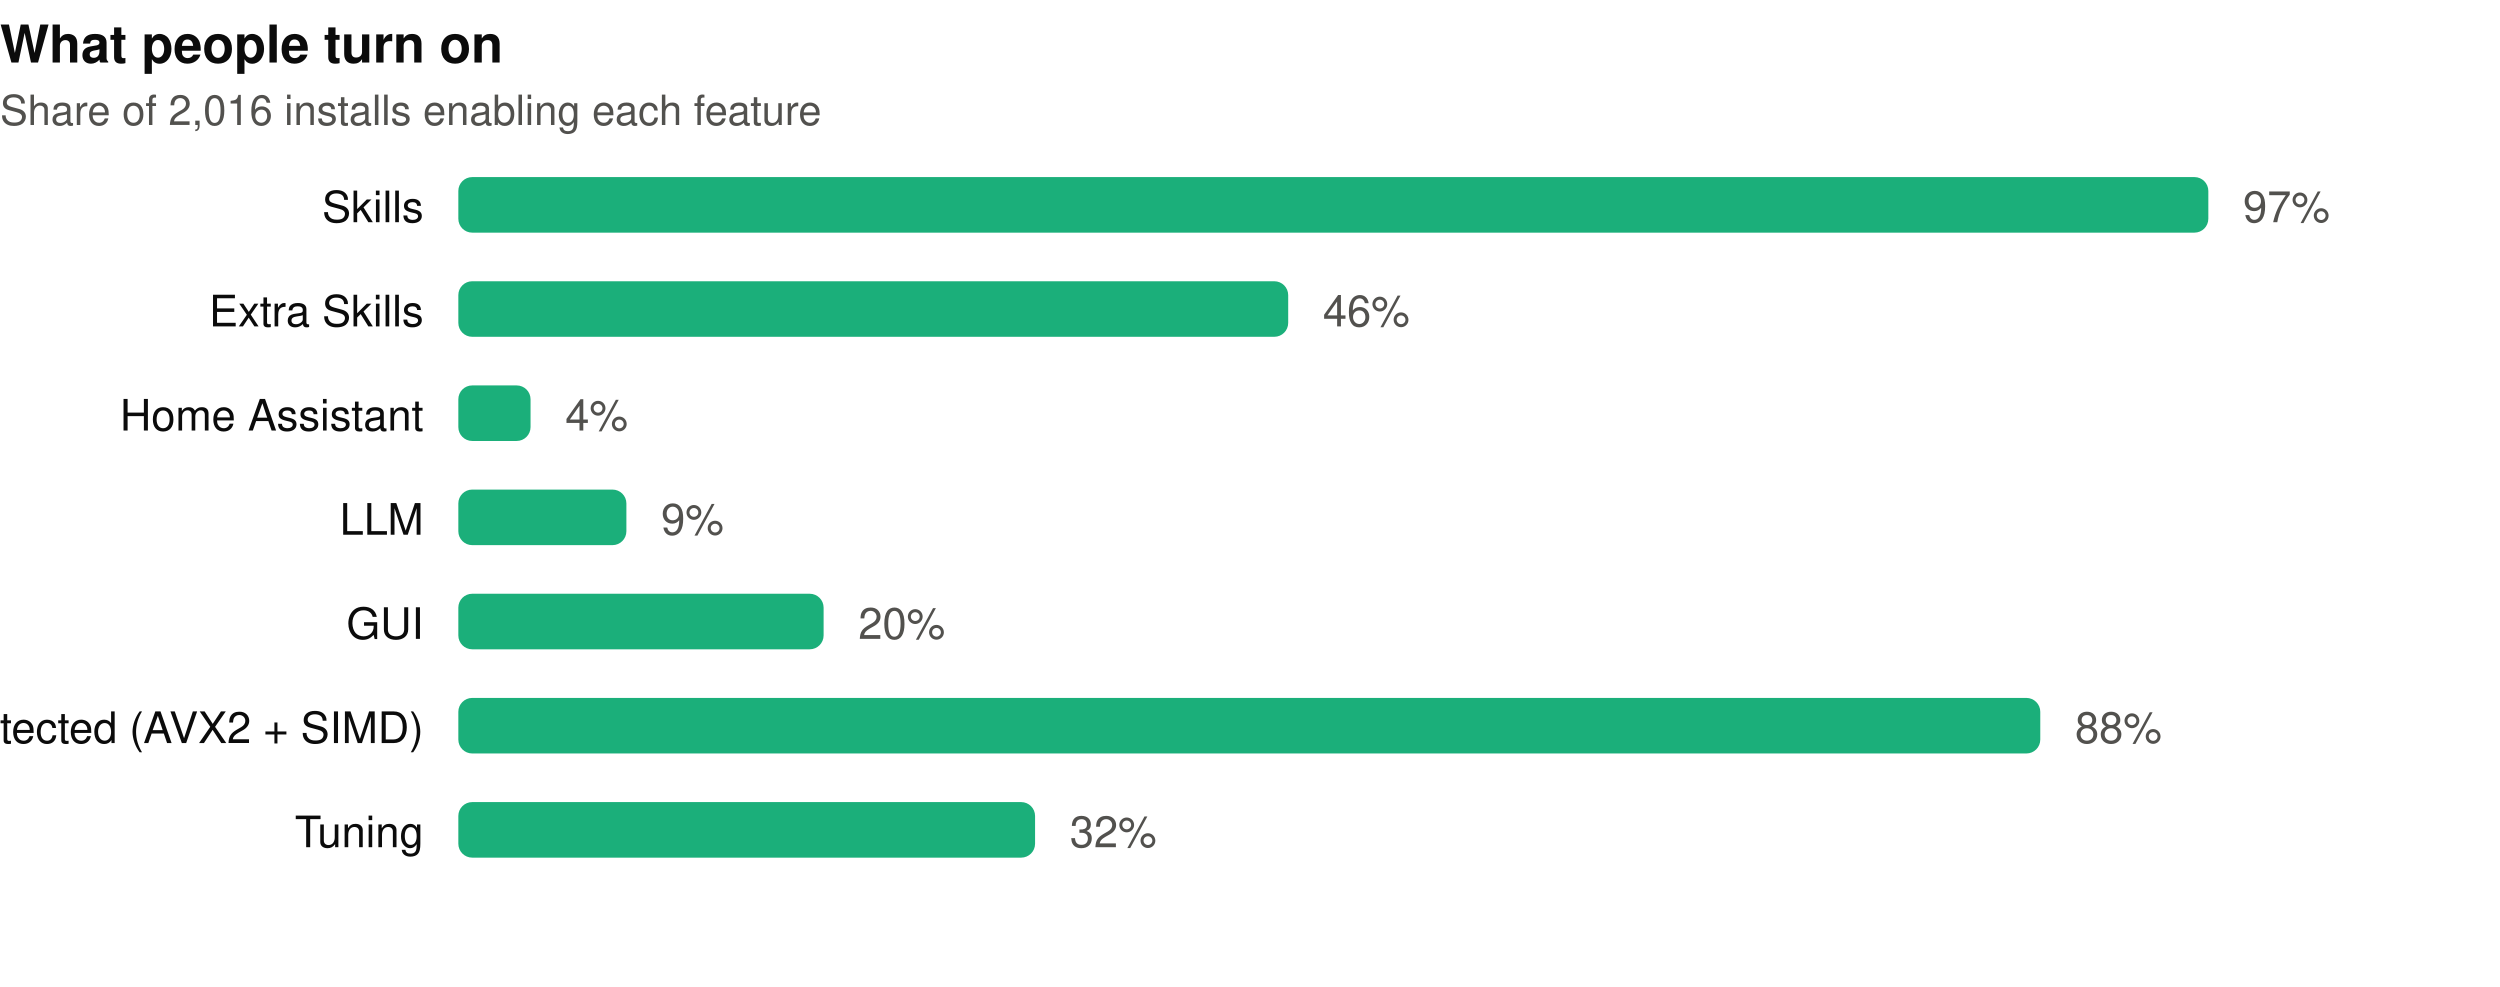
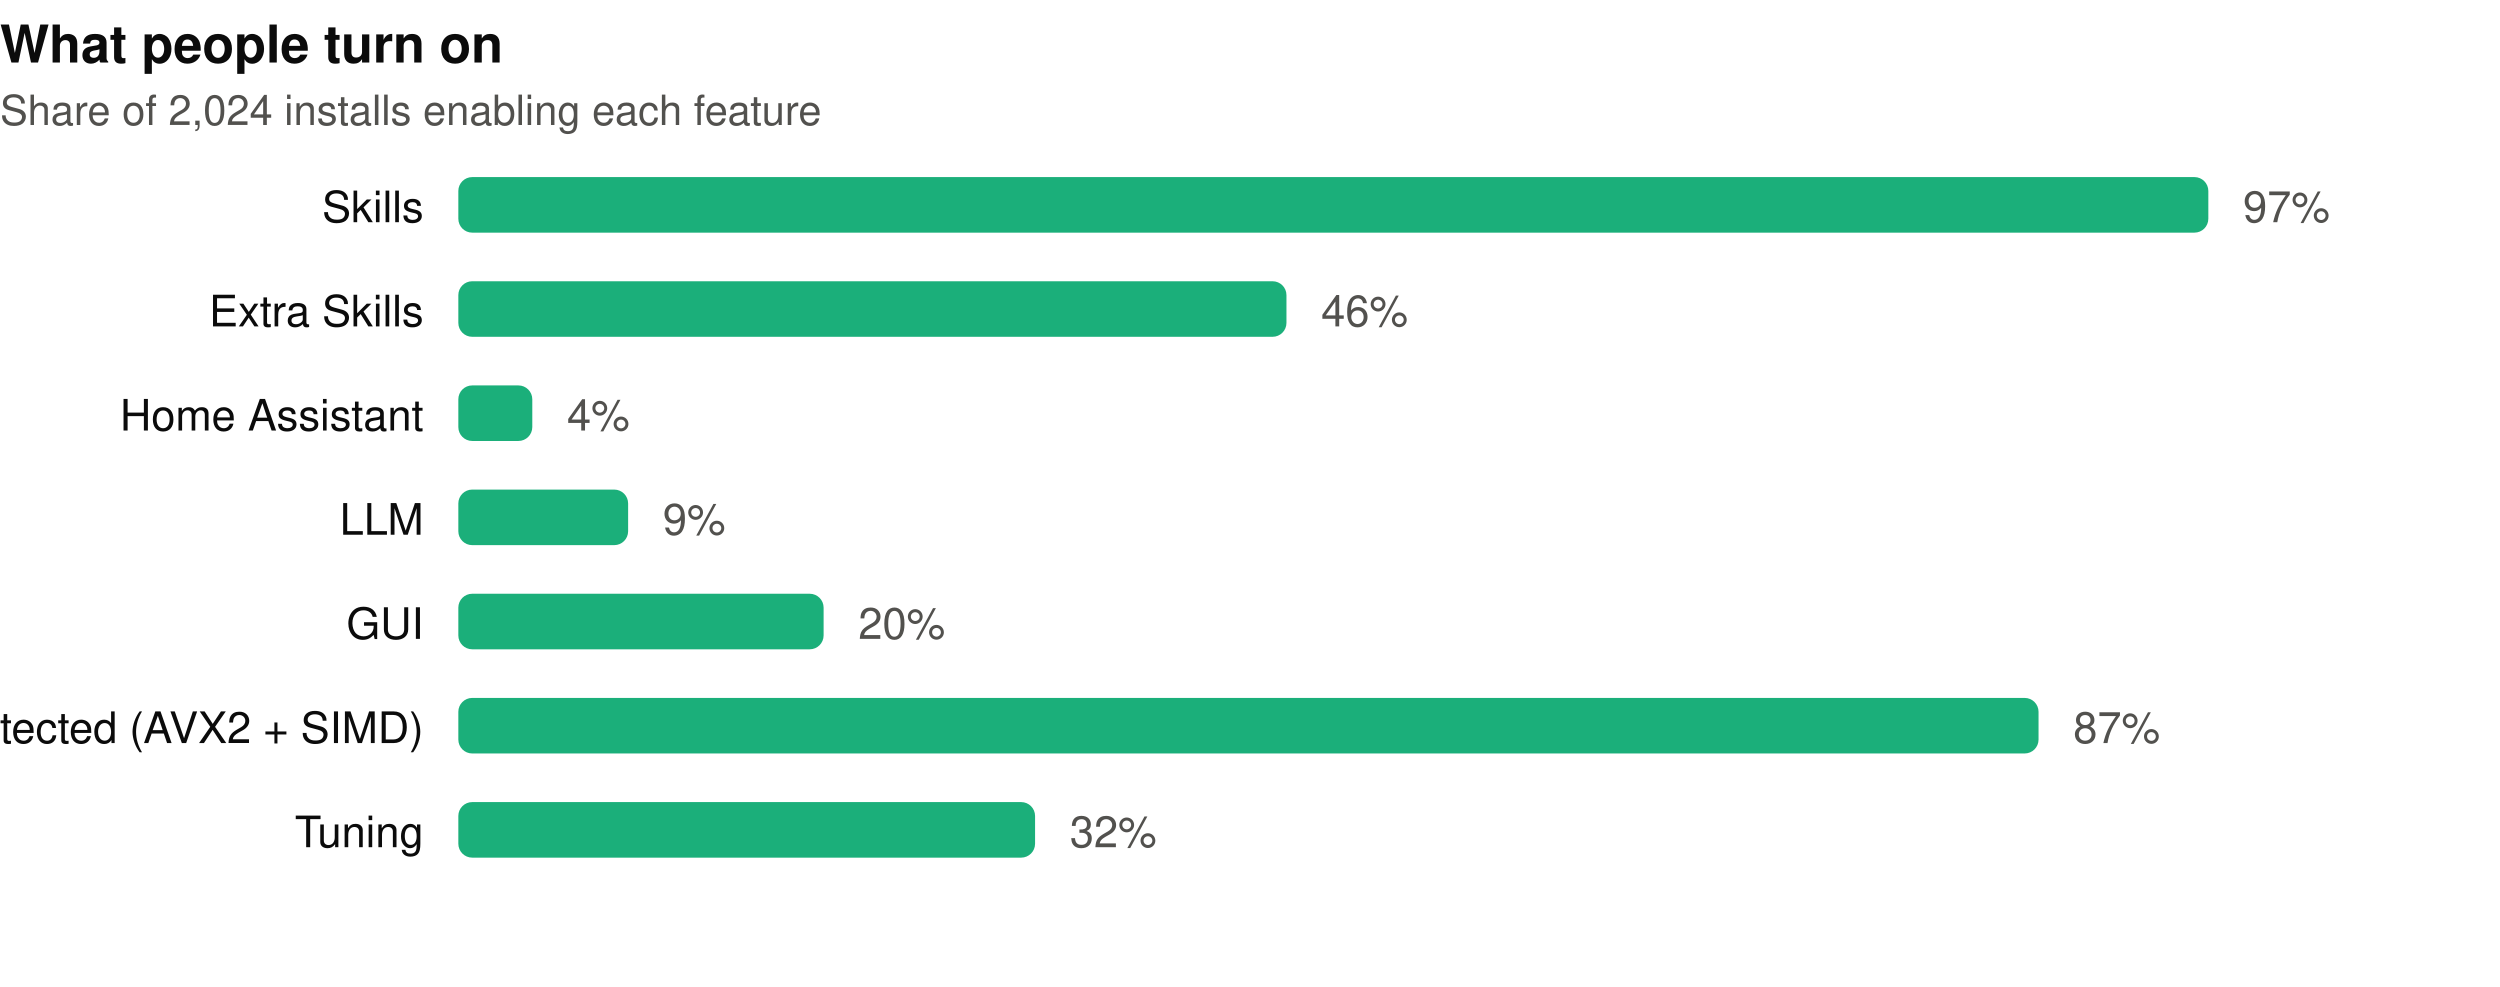
- <svg xmlns="http://www.w3.org/2000/svg" width="720" height="284" viewBox="0 0 720 284" role="img" aria-label="What people turn on. Share of 2,016 installs enabling each feature">
+ <svg xmlns="http://www.w3.org/2000/svg" width="720" height="284" viewBox="0 0 720 284" role="img" aria-label="What people turn on. Share of 2,024 installs enabling each feature">
  <text x="0" y="18" font-family="ui-sans-serif,-apple-system,BlinkMacSystemFont,'Segoe UI',Helvetica,Arial,sans-serif" font-size="15" font-weight="600" fill="#0b0b0b">What people turn on</text>
-   <text x="0" y="36" font-family="ui-sans-serif,-apple-system,BlinkMacSystemFont,'Segoe UI',Helvetica,Arial,sans-serif" font-size="12" fill="#52514e">Share of 2,016 installs enabling each feature</text>
+   <text x="0" y="36" font-family="ui-sans-serif,-apple-system,BlinkMacSystemFont,'Segoe UI',Helvetica,Arial,sans-serif" font-size="12" fill="#52514e">Share of 2,024 installs enabling each feature</text>
  <text x="122" y="64.0" text-anchor="end" font-family="ui-sans-serif,-apple-system,BlinkMacSystemFont,'Segoe UI',Helvetica,Arial,sans-serif" font-size="12.5" fill="#0b0b0b">Skills</text>
  <rect x="132" y="51.0" width="504.0" height="16" rx="4" fill="#1baf7a" />
  <text x="646.0" y="64.0" font-family="ui-sans-serif,-apple-system,BlinkMacSystemFont,'Segoe UI',Helvetica,Arial,sans-serif" font-size="12.5" fill="#52514e">97%</text>
  <text x="122" y="94.0" text-anchor="end" font-family="ui-sans-serif,-apple-system,BlinkMacSystemFont,'Segoe UI',Helvetica,Arial,sans-serif" font-size="12.5" fill="#0b0b0b">Extra Skills</text>
-   <rect x="132" y="81.0" width="239.0" height="16" rx="4" fill="#1baf7a" />
-   <text x="381.0" y="94.0" font-family="ui-sans-serif,-apple-system,BlinkMacSystemFont,'Segoe UI',Helvetica,Arial,sans-serif" font-size="12.5" fill="#52514e">46%</text>
+   <rect x="132" y="81.0" width="238.5" height="16" rx="4" fill="#1baf7a" />
+   <text x="380.5" y="94.0" font-family="ui-sans-serif,-apple-system,BlinkMacSystemFont,'Segoe UI',Helvetica,Arial,sans-serif" font-size="12.5" fill="#52514e">46%</text>
  <text x="122" y="124.0" text-anchor="end" font-family="ui-sans-serif,-apple-system,BlinkMacSystemFont,'Segoe UI',Helvetica,Arial,sans-serif" font-size="12.5" fill="#0b0b0b">Home Assistant</text>
-   <rect x="132" y="111.0" width="20.8" height="16" rx="4" fill="#1baf7a" />
-   <text x="162.8" y="124.0" font-family="ui-sans-serif,-apple-system,BlinkMacSystemFont,'Segoe UI',Helvetica,Arial,sans-serif" font-size="12.5" fill="#52514e">4%</text>
+   <rect x="132" y="111.0" width="21.3" height="16" rx="4" fill="#1baf7a" />
+   <text x="163.3" y="124.0" font-family="ui-sans-serif,-apple-system,BlinkMacSystemFont,'Segoe UI',Helvetica,Arial,sans-serif" font-size="12.5" fill="#52514e">4%</text>
  <text x="122" y="154.0" text-anchor="end" font-family="ui-sans-serif,-apple-system,BlinkMacSystemFont,'Segoe UI',Helvetica,Arial,sans-serif" font-size="12.5" fill="#0b0b0b">LLM</text>
-   <rect x="132" y="141.0" width="48.4" height="16" rx="4" fill="#1baf7a" />
-   <text x="190.4" y="154.0" font-family="ui-sans-serif,-apple-system,BlinkMacSystemFont,'Segoe UI',Helvetica,Arial,sans-serif" font-size="12.5" fill="#52514e">9%</text>
+   <rect x="132" y="141.0" width="48.9" height="16" rx="4" fill="#1baf7a" />
+   <text x="190.9" y="154.0" font-family="ui-sans-serif,-apple-system,BlinkMacSystemFont,'Segoe UI',Helvetica,Arial,sans-serif" font-size="12.5" fill="#52514e">9%</text>
  <text x="122" y="184.0" text-anchor="end" font-family="ui-sans-serif,-apple-system,BlinkMacSystemFont,'Segoe UI',Helvetica,Arial,sans-serif" font-size="12.5" fill="#0b0b0b">GUI</text>
  <rect x="132" y="171.0" width="105.2" height="16" rx="4" fill="#1baf7a" />
  <text x="247.2" y="184.0" font-family="ui-sans-serif,-apple-system,BlinkMacSystemFont,'Segoe UI',Helvetica,Arial,sans-serif" font-size="12.5" fill="#52514e">20%</text>
  <text x="122" y="214.0" text-anchor="end" font-family="ui-sans-serif,-apple-system,BlinkMacSystemFont,'Segoe UI',Helvetica,Arial,sans-serif" font-size="12.5" fill="#0b0b0b">CPU capability detected (AVX2 + SIMD)</text>
-   <rect x="132" y="201.0" width="455.6" height="16" rx="4" fill="#1baf7a" />
-   <text x="597.6" y="214.0" font-family="ui-sans-serif,-apple-system,BlinkMacSystemFont,'Segoe UI',Helvetica,Arial,sans-serif" font-size="12.5" fill="#52514e">88%</text>
+   <rect x="132" y="201.0" width="455.1" height="16" rx="4" fill="#1baf7a" />
+   <text x="597.1" y="214.0" font-family="ui-sans-serif,-apple-system,BlinkMacSystemFont,'Segoe UI',Helvetica,Arial,sans-serif" font-size="12.5" fill="#52514e">87%</text>
  <text x="122" y="244.0" text-anchor="end" font-family="ui-sans-serif,-apple-system,BlinkMacSystemFont,'Segoe UI',Helvetica,Arial,sans-serif" font-size="12.5" fill="#0b0b0b">Tuning</text>
  <rect x="132" y="231.0" width="166.1" height="16" rx="4" fill="#1baf7a" />
  <text x="308.1" y="244.0" font-family="ui-sans-serif,-apple-system,BlinkMacSystemFont,'Segoe UI',Helvetica,Arial,sans-serif" font-size="12.5" fill="#52514e">32%</text>
</svg>
